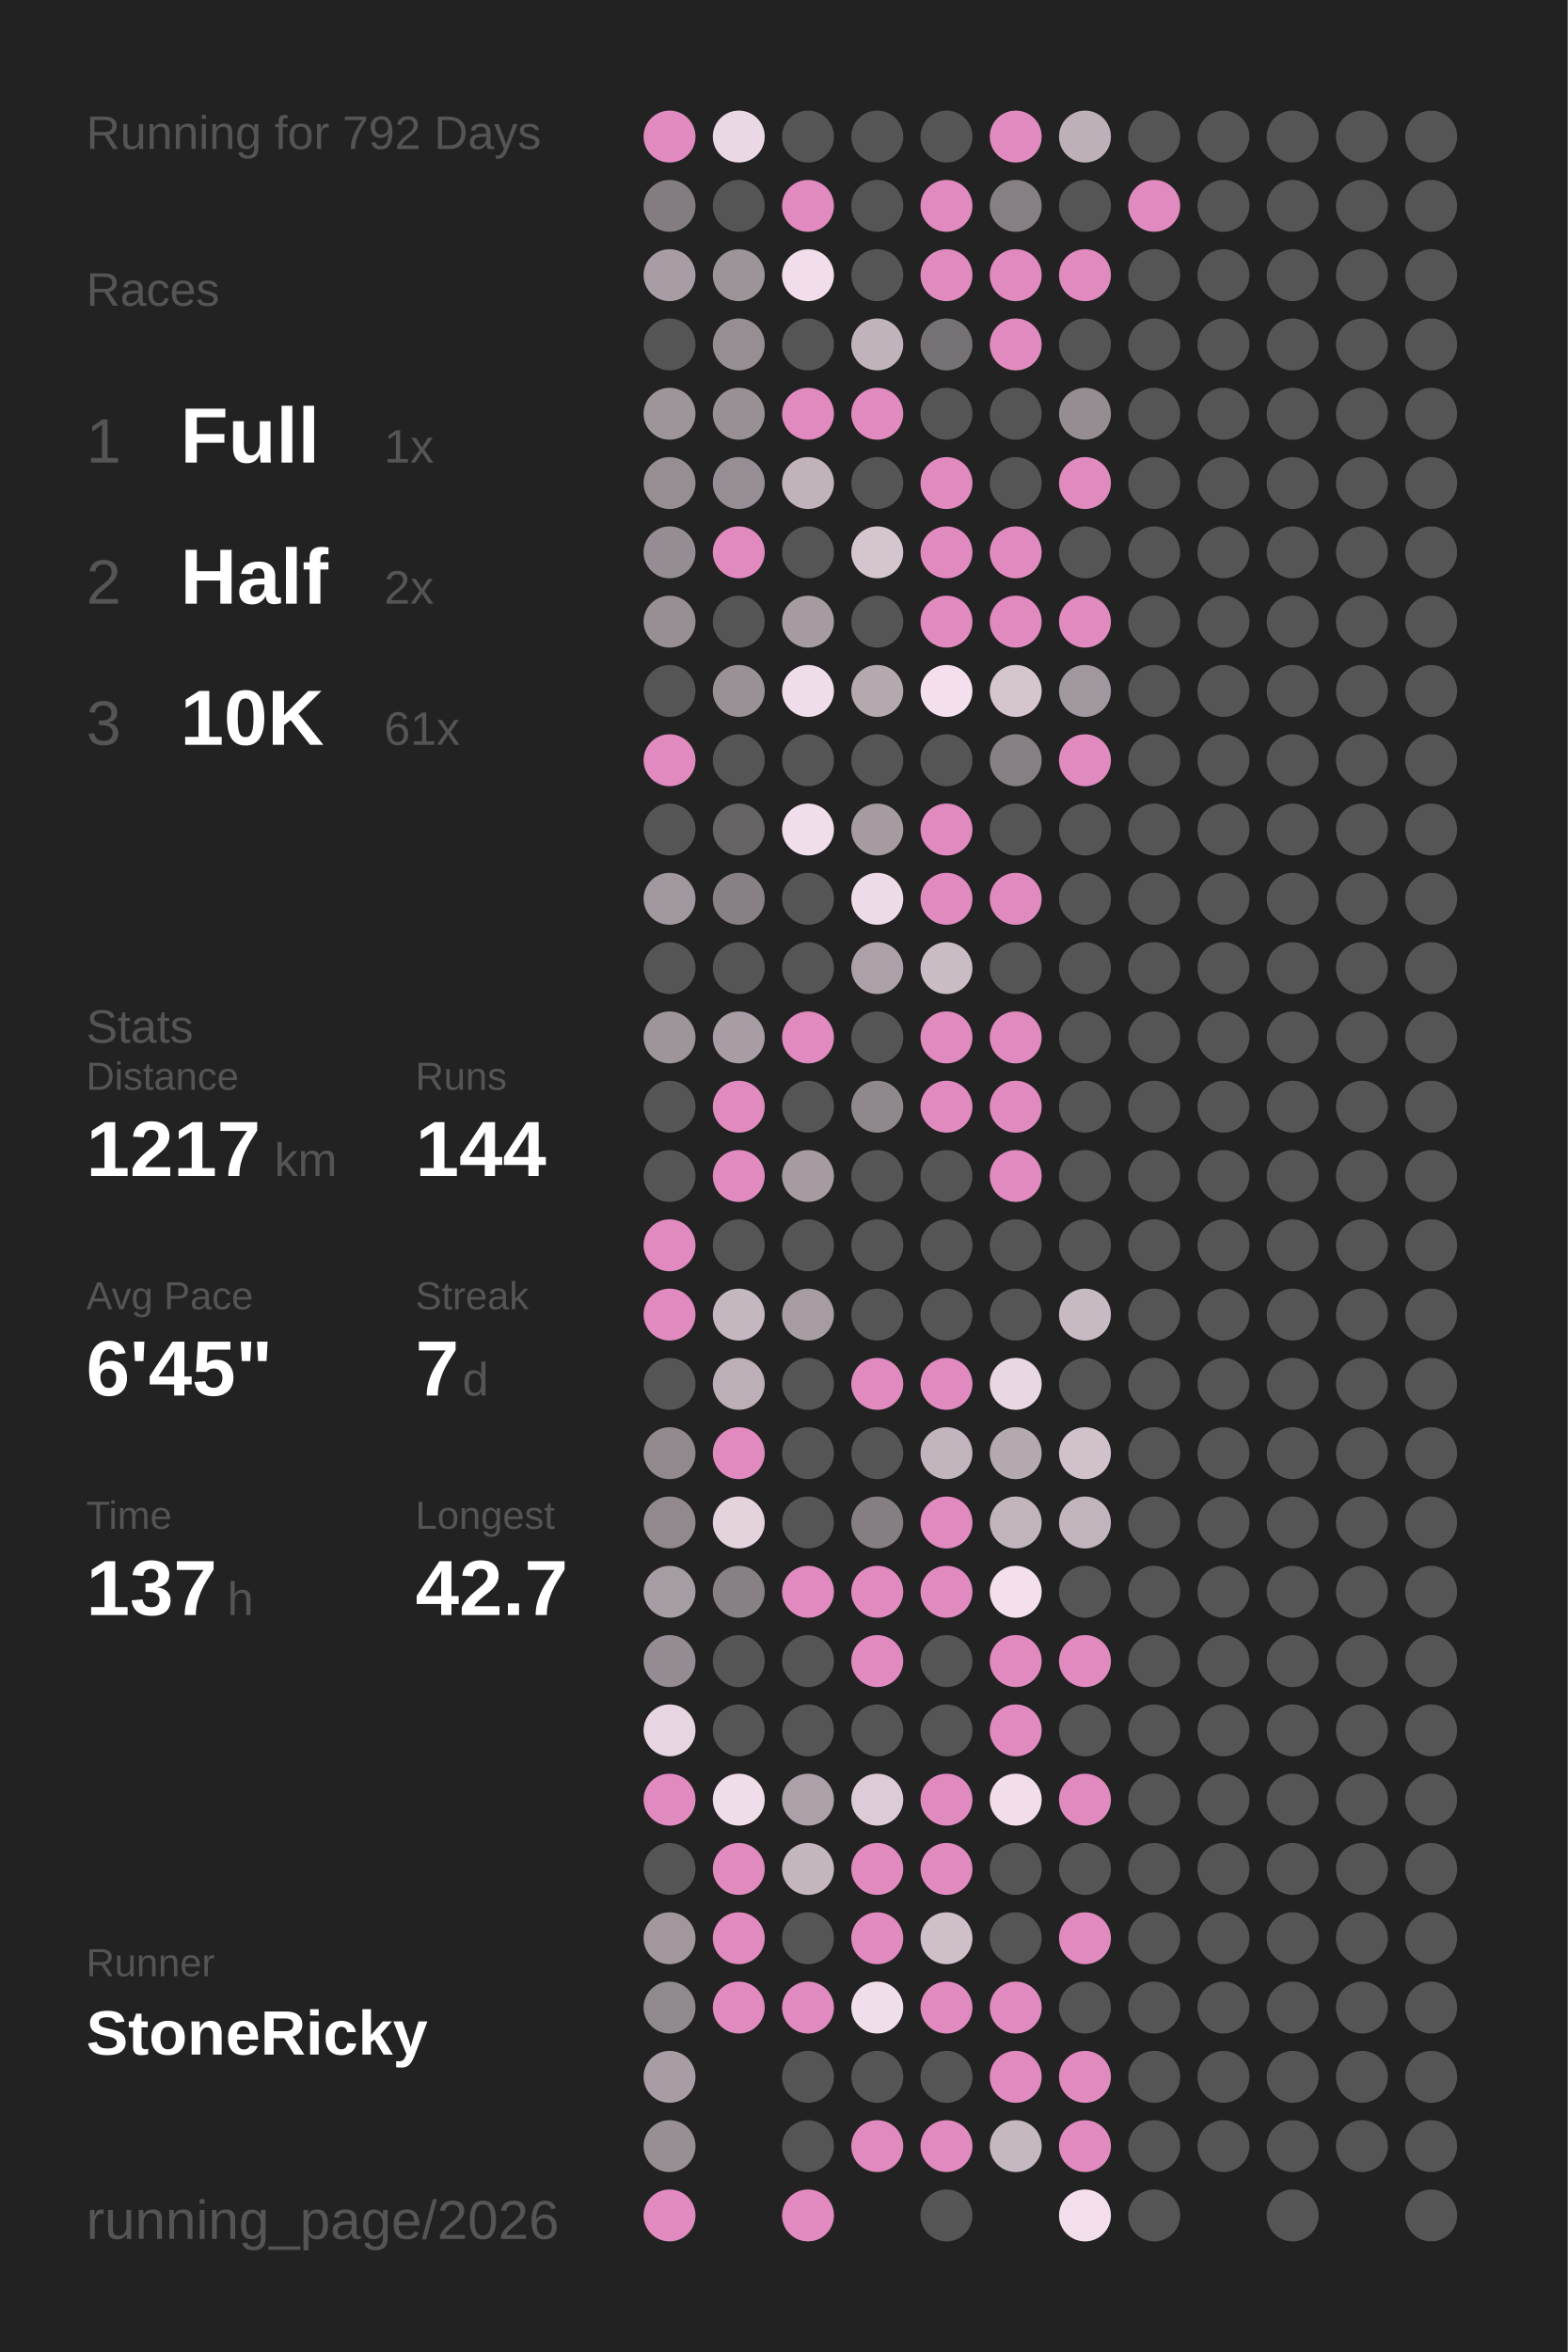
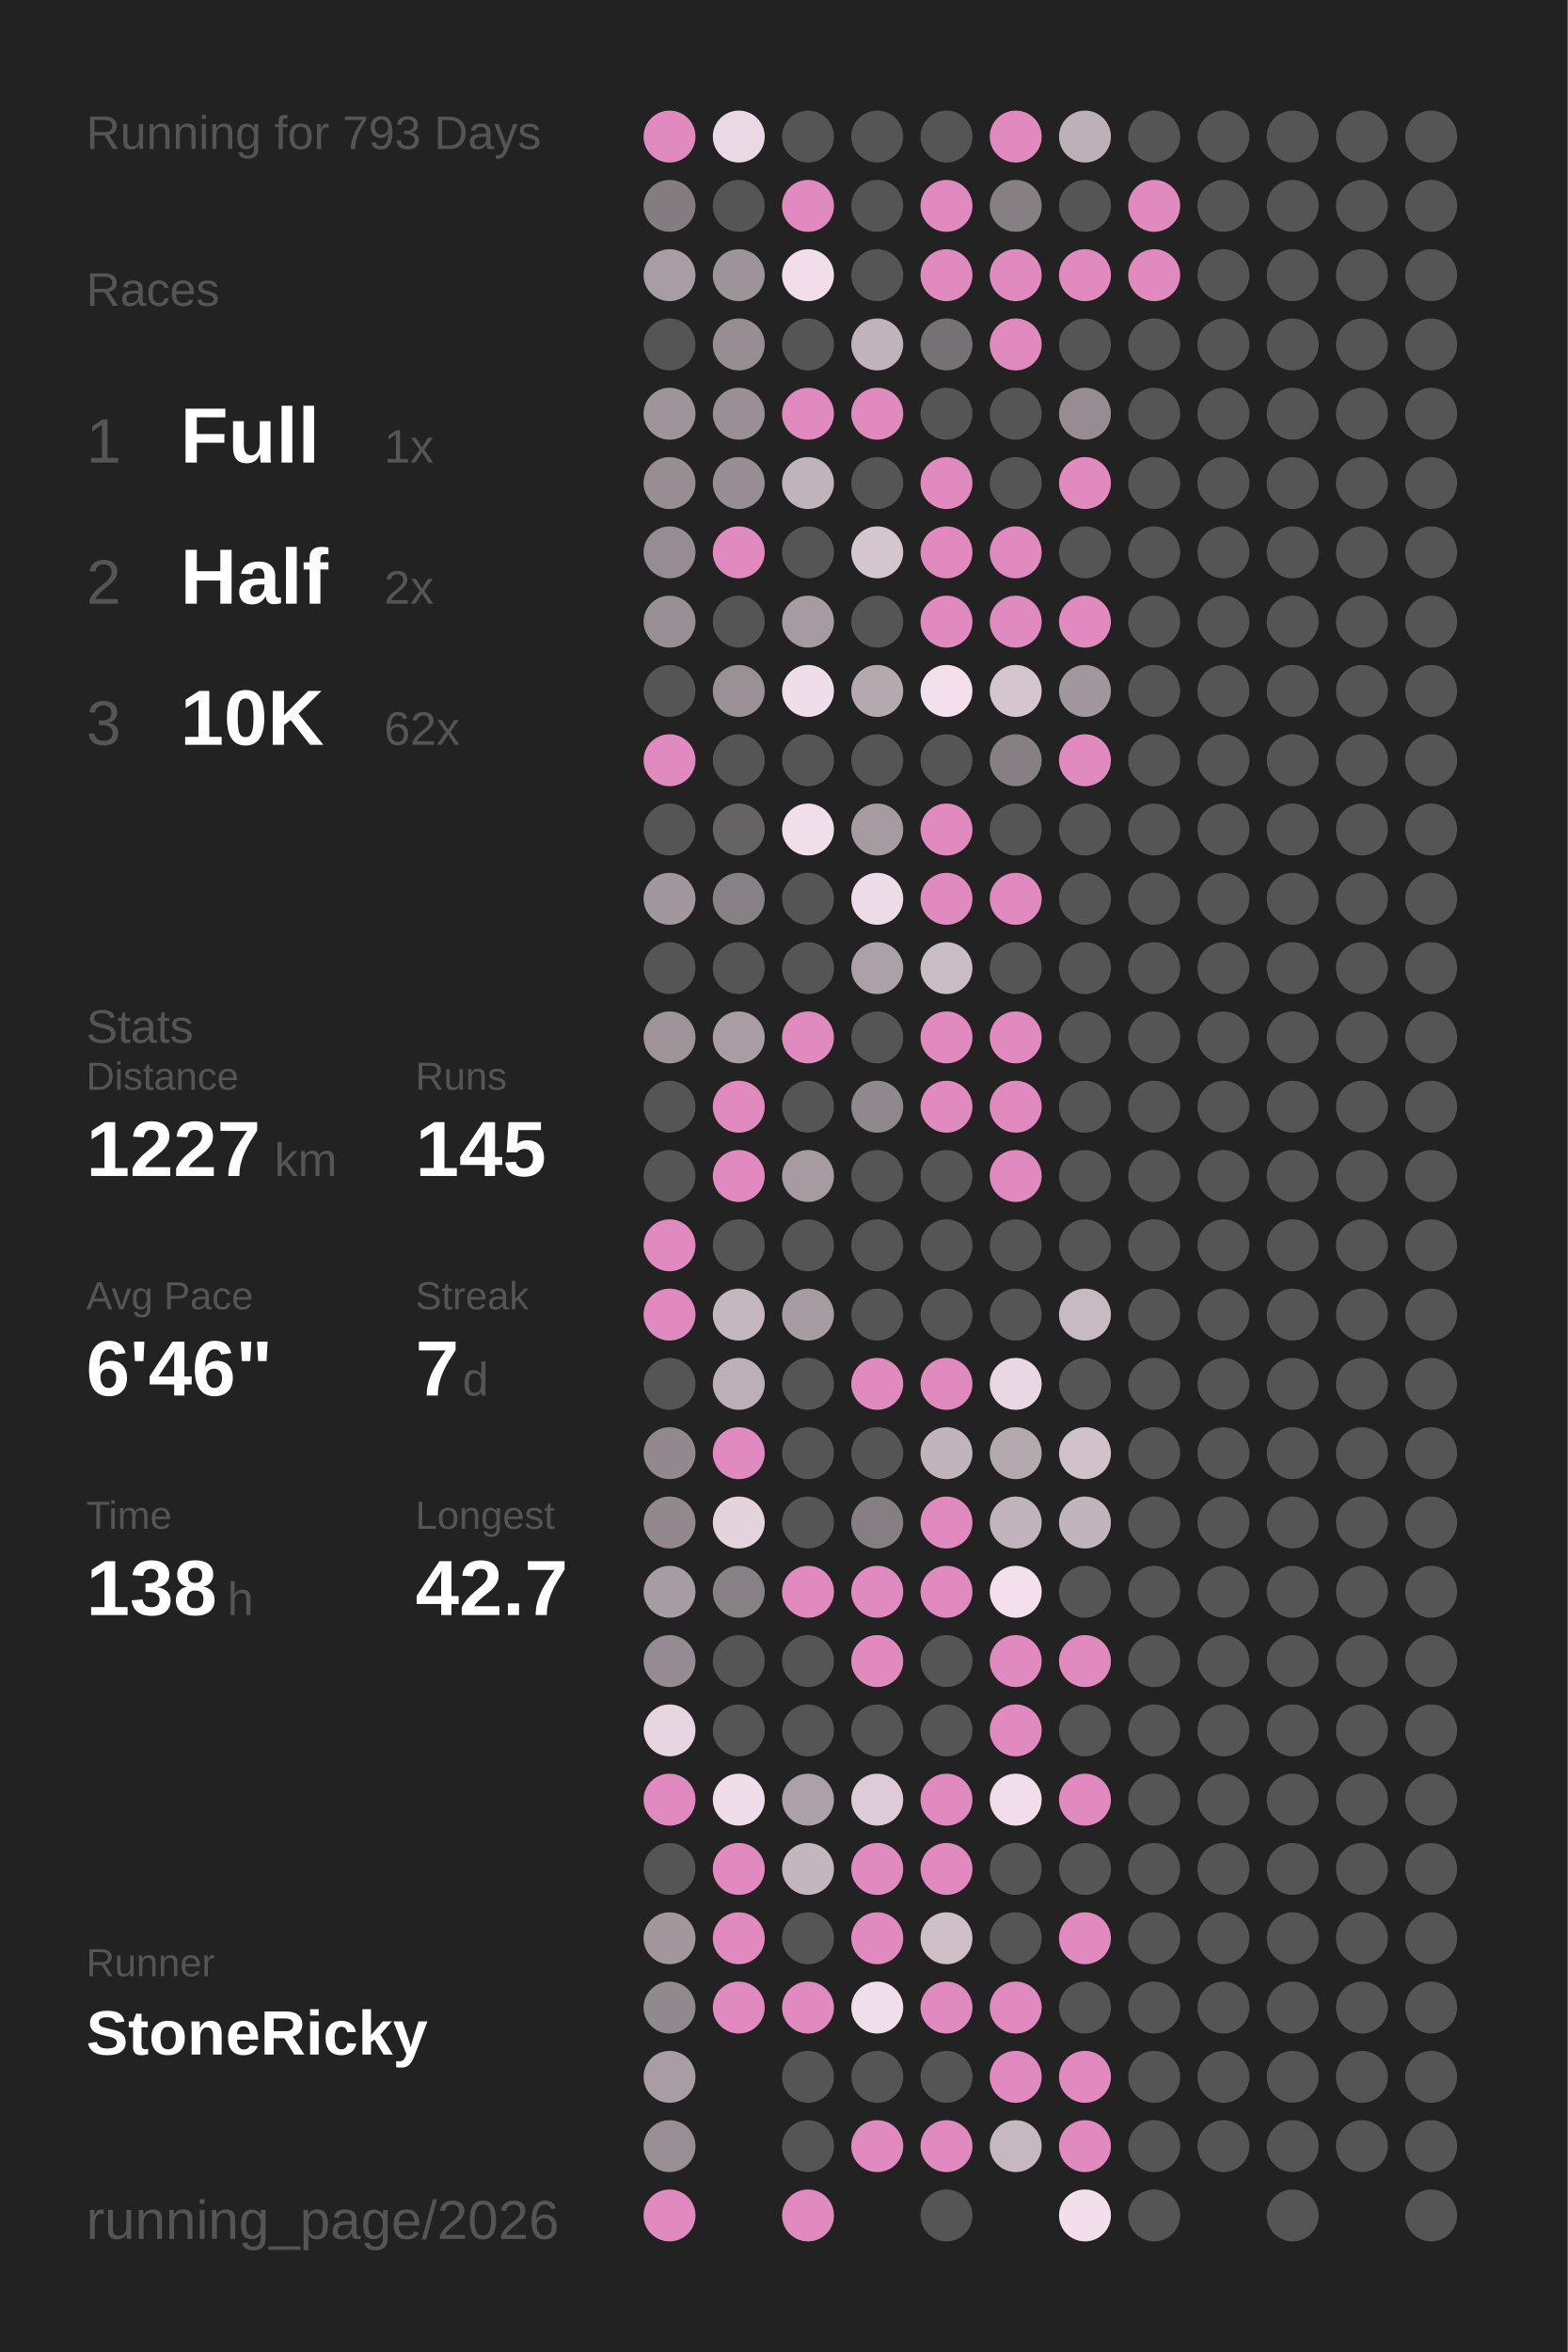
<svg xmlns="http://www.w3.org/2000/svg" baseProfile="full" height="300mm" version="1.1" viewBox="0,0,200,300" width="200mm">
  <defs />
  <rect fill="#222222" height="300" width="200" x="0" y="0" />
-   <text fill="#555555" style="font-size:6px; font-family:Arial;" x="11" y="19">Running for 792 Days</text>
+   <text fill="#555555" style="font-size:6px; font-family:Arial;" x="11" y="19">Running for 793 Days</text>
  <text fill="#555555" style="font-size:6px; font-family:Arial;" x="11" y="39">Races</text>
  <text fill="#555555" style="font-size:8px; font-family:Arial;" x="11" y="59">1</text>
  <text fill="#FFFFFF" style="font-size:10px; font-family:Arial; font-weight:bold;" x="23" y="59">Full</text>
  <text fill="#555555" style="font-size:6px; font-family:Arial;" x="49" y="59">1x</text>
  <text fill="#555555" style="font-size:8px; font-family:Arial;" x="11" y="77">2</text>
  <text fill="#FFFFFF" style="font-size:10px; font-family:Arial; font-weight:bold;" x="23" y="77">Half</text>
  <text fill="#555555" style="font-size:6px; font-family:Arial;" x="49" y="77">2x</text>
  <text fill="#555555" style="font-size:8px; font-family:Arial;" x="11" y="95">3</text>
  <text fill="#FFFFFF" style="font-size:10px; font-family:Arial; font-weight:bold;" x="23" y="95">10K</text>
-   <text fill="#555555" style="font-size:6px; font-family:Arial;" x="49" y="95">61x</text>
+   <text fill="#555555" style="font-size:6px; font-family:Arial;" x="49" y="95">62x</text>
  <text fill="#555555" style="font-size:6px; font-family:Arial;" x="11" y="133">Stats</text>
  <text fill="#555555" style="font-size:5px; font-family:Arial;" x="11" y="139">Distance</text>
-   <text fill="#FFFFFF" style="font-size:10px; font-family:Arial; font-weight:bold;" x="11" y="150">1217</text>
+   <text fill="#FFFFFF" style="font-size:10px; font-family:Arial; font-weight:bold;" x="11" y="150">1227</text>
  <text fill="#555555" style="font-size:6px; font-family:Arial;" x="35" y="150">km</text>
  <text fill="#555555" style="font-size:5px; font-family:Arial;" x="53" y="139">Runs</text>
-   <text fill="#FFFFFF" style="font-size:10px; font-family:Arial; font-weight:bold;" x="53" y="150">144</text>
+   <text fill="#FFFFFF" style="font-size:10px; font-family:Arial; font-weight:bold;" x="53" y="150">145</text>
  <text fill="#555555" style="font-size:5px; font-family:Arial;" x="11" y="167">Avg Pace</text>
-   <text fill="#FFFFFF" style="font-size:10px; font-family:Arial; font-weight:bold;" x="11" y="178">6'45"</text>
+   <text fill="#FFFFFF" style="font-size:10px; font-family:Arial; font-weight:bold;" x="11" y="178">6'46"</text>
  <text fill="#555555" style="font-size:5px; font-family:Arial;" x="53" y="167">Streak</text>
  <text fill="#FFFFFF" style="font-size:10px; font-family:Arial; font-weight:bold;" x="53" y="178">7</text>
  <text fill="#555555" style="font-size:6px; font-family:Arial;" x="59" y="178">d</text>
  <text fill="#555555" style="font-size:5px; font-family:Arial;" x="11" y="195">Time</text>
-   <text fill="#FFFFFF" style="font-size:10px; font-family:Arial; font-weight:bold;" x="11" y="206">137</text>
+   <text fill="#FFFFFF" style="font-size:10px; font-family:Arial; font-weight:bold;" x="11" y="206">138</text>
  <text fill="#555555" style="font-size:6px; font-family:Arial;" x="29" y="206">h</text>
  <text fill="#555555" style="font-size:5px; font-family:Arial;" x="53" y="195">Longest</text>
  <text fill="#FFFFFF" style="font-size:10px; font-family:Arial; font-weight:bold;" x="53" y="206">42.7</text>
  <text fill="#555555" style="font-size:5px; font-family:Arial;" x="11" y="252.065">Runner</text>
  <text fill="#FFFFFF" style="font-size:8px; font-family:Arial; font-weight:bold;" x="11" y="262.065">StoneRicky</text>
  <text fill="#555555" style="font-size:7px; font-family:Arial;" x="11" y="285.581">running_page/2026</text>
  <circle cx="85.417" cy="17.419" fill="#E18ABF" r="3.312" />
  <circle cx="85.417" cy="26.258" fill="#837d81" r="3.312" />
  <circle cx="85.417" cy="35.097" fill="#a89da4" r="3.312" />
  <circle cx="85.417" cy="43.935" fill="#555555" r="3.312" />
  <circle cx="85.417" cy="52.774" fill="#9e959b" r="3.312" />
  <circle cx="85.417" cy="61.613" fill="#968e93" r="3.312" />
  <circle cx="85.417" cy="70.452" fill="#958d93" r="3.312" />
  <circle cx="85.417" cy="79.29" fill="#978f94" r="3.312" />
  <circle cx="85.417" cy="88.129" fill="#555555" r="3.312" />
  <circle cx="85.417" cy="96.968" fill="#E18ABF" r="3.312" />
  <circle cx="85.417" cy="105.806" fill="#555555" r="3.312" />
  <circle cx="85.417" cy="114.645" fill="#a1979e" r="3.312" />
  <circle cx="85.417" cy="123.484" fill="#555555" r="3.312" />
  <circle cx="85.417" cy="132.323" fill="#9e959b" r="3.312" />
  <circle cx="85.417" cy="141.161" fill="#555555" r="3.312" />
  <circle cx="85.417" cy="150" fill="#555555" r="3.312" />
  <circle cx="85.417" cy="158.839" fill="#E18ABF" r="3.312" />
  <circle cx="85.417" cy="167.677" fill="#E18ABF" r="3.312" />
  <circle cx="85.417" cy="176.516" fill="#555555" r="3.312" />
  <circle cx="85.417" cy="185.355" fill="#91898e" r="3.312" />
  <circle cx="85.417" cy="194.194" fill="#91898e" r="3.312" />
  <circle cx="85.417" cy="203.032" fill="#a69ca3" r="3.312" />
  <circle cx="85.417" cy="211.871" fill="#948c92" r="3.312" />
  <circle cx="85.417" cy="220.71" fill="#e7d5e1" r="3.312" />
  <circle cx="85.417" cy="229.548" fill="#E18ABF" r="3.312" />
  <circle cx="85.417" cy="238.387" fill="#555555" r="3.312" />
  <circle cx="85.417" cy="247.226" fill="#a1979d" r="3.312" />
  <circle cx="85.417" cy="256.065" fill="#90898e" r="3.312" />
  <circle cx="85.417" cy="264.903" fill="#a89da4" r="3.312" />
  <circle cx="85.417" cy="273.742" fill="#988f95" r="3.312" />
  <circle cx="85.417" cy="282.581" fill="#E18ABF" r="3.312" />
  <circle cx="94.25" cy="17.419" fill="#ebd8e5" r="3.312" />
  <circle cx="94.25" cy="26.258" fill="#555555" r="3.312" />
  <circle cx="94.25" cy="35.097" fill="#9d949a" r="3.312" />
  <circle cx="94.25" cy="43.935" fill="#978e94" r="3.312" />
  <circle cx="94.25" cy="52.774" fill="#999096" r="3.312" />
  <circle cx="94.25" cy="61.613" fill="#968e94" r="3.312" />
  <circle cx="94.25" cy="70.452" fill="#E18ABF" r="3.312" />
  <circle cx="94.25" cy="79.29" fill="#555555" r="3.312" />
  <circle cx="94.25" cy="88.129" fill="#9a9197" r="3.312" />
  <circle cx="94.25" cy="96.968" fill="#555555" r="3.312" />
  <circle cx="94.25" cy="105.806" fill="#656364" r="3.312" />
  <circle cx="94.25" cy="114.645" fill="#878085" r="3.312" />
  <circle cx="94.25" cy="123.484" fill="#555555" r="3.312" />
  <circle cx="94.25" cy="132.323" fill="#a89da4" r="3.312" />
  <circle cx="94.25" cy="141.161" fill="#E18ABF" r="3.312" />
  <circle cx="94.25" cy="150" fill="#E18ABF" r="3.312" />
  <circle cx="94.25" cy="158.839" fill="#555555" r="3.312" />
  <circle cx="94.25" cy="167.677" fill="#c5b7c0" r="3.312" />
  <circle cx="94.25" cy="176.516" fill="#bcafb8" r="3.312" />
  <circle cx="94.25" cy="185.355" fill="#E18ABF" r="3.312" />
  <circle cx="94.25" cy="194.194" fill="#e4d2dd" r="3.312" />
  <circle cx="94.25" cy="203.032" fill="#878085" r="3.312" />
  <circle cx="94.25" cy="211.871" fill="#555555" r="3.312" />
  <circle cx="94.25" cy="220.71" fill="#555555" r="3.312" />
  <circle cx="94.25" cy="229.548" fill="#f0ddea" r="3.312" />
  <circle cx="94.25" cy="238.387" fill="#E18ABF" r="3.312" />
  <circle cx="94.25" cy="247.226" fill="#E18ABF" r="3.312" />
  <circle cx="94.25" cy="256.065" fill="#E18ABF" r="3.312" />
  <circle cx="103.083" cy="17.419" fill="#555555" r="3.312" />
  <circle cx="103.083" cy="26.258" fill="#E18ABF" r="3.312" />
  <circle cx="103.083" cy="35.097" fill="#f1deea" r="3.312" />
  <circle cx="103.083" cy="43.935" fill="#555555" r="3.312" />
  <circle cx="103.083" cy="52.774" fill="#E18ABF" r="3.312" />
  <circle cx="103.083" cy="61.613" fill="#c1b3bc" r="3.312" />
  <circle cx="103.083" cy="70.452" fill="#555555" r="3.312" />
  <circle cx="103.083" cy="79.29" fill="#a59ba1" r="3.312" />
  <circle cx="103.083" cy="88.129" fill="#f0ddea" r="3.312" />
  <circle cx="103.083" cy="96.968" fill="#555555" r="3.312" />
  <circle cx="103.083" cy="105.806" fill="#f1deeb" r="3.312" />
  <circle cx="103.083" cy="114.645" fill="#555555" r="3.312" />
  <circle cx="103.083" cy="123.484" fill="#555555" r="3.312" />
  <circle cx="103.083" cy="132.323" fill="#E18ABF" r="3.312" />
  <circle cx="103.083" cy="141.161" fill="#555555" r="3.312" />
  <circle cx="103.083" cy="150" fill="#a59ba1" r="3.312" />
  <circle cx="103.083" cy="158.839" fill="#555555" r="3.312" />
  <circle cx="103.083" cy="167.677" fill="#a69ca2" r="3.312" />
  <circle cx="103.083" cy="176.516" fill="#555555" r="3.312" />
  <circle cx="103.083" cy="185.355" fill="#555555" r="3.312" />
  <circle cx="103.083" cy="194.194" fill="#555555" r="3.312" />
  <circle cx="103.083" cy="203.032" fill="#E18ABF" r="3.312" />
  <circle cx="103.083" cy="211.871" fill="#555555" r="3.312" />
  <circle cx="103.083" cy="220.71" fill="#555555" r="3.312" />
  <circle cx="103.083" cy="229.548" fill="#aca1a8" r="3.312" />
  <circle cx="103.083" cy="238.387" fill="#c4b6bf" r="3.312" />
  <circle cx="103.083" cy="247.226" fill="#555555" r="3.312" />
  <circle cx="103.083" cy="256.065" fill="#E18ABF" r="3.312" />
  <circle cx="103.083" cy="264.903" fill="#555555" r="3.312" />
  <circle cx="103.083" cy="273.742" fill="#555555" r="3.312" />
  <circle cx="103.083" cy="282.581" fill="#E18ABF" r="3.312" />
  <circle cx="111.917" cy="17.419" fill="#555555" r="3.312" />
  <circle cx="111.917" cy="26.258" fill="#555555" r="3.312" />
  <circle cx="111.917" cy="35.097" fill="#555555" r="3.312" />
  <circle cx="111.917" cy="43.935" fill="#c1b3bc" r="3.312" />
  <circle cx="111.917" cy="52.774" fill="#E18ABF" r="3.312" />
  <circle cx="111.917" cy="61.613" fill="#555555" r="3.312" />
  <circle cx="111.917" cy="70.452" fill="#d5c5cf" r="3.312" />
  <circle cx="111.917" cy="79.29" fill="#555555" r="3.312" />
  <circle cx="111.917" cy="88.129" fill="#b5a9b0" r="3.312" />
  <circle cx="111.917" cy="96.968" fill="#555555" r="3.312" />
  <circle cx="111.917" cy="105.806" fill="#a59ba1" r="3.312" />
  <circle cx="111.917" cy="114.645" fill="#eedbe8" r="3.312" />
  <circle cx="111.917" cy="123.484" fill="#aca1a8" r="3.312" />
  <circle cx="111.917" cy="132.323" fill="#555555" r="3.312" />
  <circle cx="111.917" cy="141.161" fill="#8f888d" r="3.312" />
  <circle cx="111.917" cy="150" fill="#555555" r="3.312" />
  <circle cx="111.917" cy="158.839" fill="#555555" r="3.312" />
  <circle cx="111.917" cy="167.677" fill="#555555" r="3.312" />
  <circle cx="111.917" cy="176.516" fill="#E18ABF" r="3.312" />
  <circle cx="111.917" cy="185.355" fill="#555555" r="3.312" />
  <circle cx="111.917" cy="194.194" fill="#857f83" r="3.312" />
  <circle cx="111.917" cy="203.032" fill="#E18ABF" r="3.312" />
  <circle cx="111.917" cy="211.871" fill="#E18ABF" r="3.312" />
  <circle cx="111.917" cy="220.71" fill="#555555" r="3.312" />
  <circle cx="111.917" cy="229.548" fill="#ddccd7" r="3.312" />
  <circle cx="111.917" cy="238.387" fill="#E18ABF" r="3.312" />
  <circle cx="111.917" cy="247.226" fill="#E18ABF" r="3.312" />
  <circle cx="111.917" cy="256.065" fill="#f1deeb" r="3.312" />
  <circle cx="111.917" cy="264.903" fill="#555555" r="3.312" />
  <circle cx="111.917" cy="273.742" fill="#E18ABF" r="3.312" />
  <circle cx="120.75" cy="17.419" fill="#555555" r="3.312" />
  <circle cx="120.75" cy="26.258" fill="#E18ABF" r="3.312" />
  <circle cx="120.75" cy="35.097" fill="#E18ABF" r="3.312" />
  <circle cx="120.75" cy="43.935" fill="#767174" r="3.312" />
  <circle cx="120.75" cy="52.774" fill="#555555" r="3.312" />
  <circle cx="120.75" cy="61.613" fill="#E18ABF" r="3.312" />
  <circle cx="120.75" cy="70.452" fill="#E18ABF" r="3.312" />
  <circle cx="120.75" cy="79.29" fill="#E18ABF" r="3.312" />
  <circle cx="120.75" cy="88.129" fill="#f4e0ed" r="3.312" />
  <circle cx="120.75" cy="96.968" fill="#555555" r="3.312" />
  <circle cx="120.75" cy="105.806" fill="#E18ABF" r="3.312" />
  <circle cx="120.75" cy="114.645" fill="#E18ABF" r="3.312" />
  <circle cx="120.75" cy="123.484" fill="#cabcc5" r="3.312" />
  <circle cx="120.75" cy="132.323" fill="#E18ABF" r="3.312" />
  <circle cx="120.75" cy="141.161" fill="#E18ABF" r="3.312" />
  <circle cx="120.75" cy="150" fill="#555555" r="3.312" />
  <circle cx="120.75" cy="158.839" fill="#555555" r="3.312" />
  <circle cx="120.75" cy="167.677" fill="#555555" r="3.312" />
  <circle cx="120.75" cy="176.516" fill="#E18ABF" r="3.312" />
  <circle cx="120.75" cy="185.355" fill="#c2b4bd" r="3.312" />
  <circle cx="120.75" cy="194.194" fill="#E18ABF" r="3.312" />
  <circle cx="120.75" cy="203.032" fill="#E18ABF" r="3.312" />
  <circle cx="120.75" cy="211.871" fill="#555555" r="3.312" />
  <circle cx="120.75" cy="220.71" fill="#555555" r="3.312" />
  <circle cx="120.75" cy="229.548" fill="#E18ABF" r="3.312" />
  <circle cx="120.75" cy="238.387" fill="#E18ABF" r="3.312" />
  <circle cx="120.75" cy="247.226" fill="#cfbfc9" r="3.312" />
  <circle cx="120.75" cy="256.065" fill="#E18ABF" r="3.312" />
  <circle cx="120.75" cy="264.903" fill="#555555" r="3.312" />
  <circle cx="120.75" cy="273.742" fill="#E18ABF" r="3.312" />
  <circle cx="120.75" cy="282.581" fill="#555555" r="3.312" />
  <circle cx="129.583" cy="17.419" fill="#E18ABF" r="3.312" />
  <circle cx="129.583" cy="26.258" fill="#868084" r="3.312" />
  <circle cx="129.583" cy="35.097" fill="#E18ABF" r="3.312" />
  <circle cx="129.583" cy="43.935" fill="#E18ABF" r="3.312" />
  <circle cx="129.583" cy="52.774" fill="#555555" r="3.312" />
  <circle cx="129.583" cy="61.613" fill="#555555" r="3.312" />
  <circle cx="129.583" cy="70.452" fill="#E18ABF" r="3.312" />
  <circle cx="129.583" cy="79.29" fill="#E18ABF" r="3.312" />
  <circle cx="129.583" cy="88.129" fill="#d5c5cf" r="3.312" />
  <circle cx="129.583" cy="96.968" fill="#868084" r="3.312" />
  <circle cx="129.583" cy="105.806" fill="#555555" r="3.312" />
  <circle cx="129.583" cy="114.645" fill="#E18ABF" r="3.312" />
  <circle cx="129.583" cy="123.484" fill="#555555" r="3.312" />
  <circle cx="129.583" cy="132.323" fill="#E18ABF" r="3.312" />
  <circle cx="129.583" cy="141.161" fill="#E18ABF" r="3.312" />
  <circle cx="129.583" cy="150" fill="#E18ABF" r="3.312" />
  <circle cx="129.583" cy="158.839" fill="#555555" r="3.312" />
  <circle cx="129.583" cy="167.677" fill="#555555" r="3.312" />
  <circle cx="129.583" cy="176.516" fill="#e9d7e3" r="3.312" />
  <circle cx="129.583" cy="185.355" fill="#b5a9b0" r="3.312" />
  <circle cx="129.583" cy="194.194" fill="#c1b4bd" r="3.312" />
  <circle cx="129.583" cy="203.032" fill="#f4e0ed" r="3.312" />
  <circle cx="129.583" cy="211.871" fill="#E18ABF" r="3.312" />
  <circle cx="129.583" cy="220.71" fill="#E18ABF" r="3.312" />
  <circle cx="129.583" cy="229.548" fill="#f2deeb" r="3.312" />
  <circle cx="129.583" cy="238.387" fill="#555555" r="3.312" />
  <circle cx="129.583" cy="247.226" fill="#555555" r="3.312" />
  <circle cx="129.583" cy="256.065" fill="#E18ABF" r="3.312" />
  <circle cx="129.583" cy="264.903" fill="#E18ABF" r="3.312" />
  <circle cx="129.583" cy="273.742" fill="#c6b8c1" r="3.312" />
  <circle cx="138.417" cy="17.419" fill="#bdb0b9" r="3.312" />
  <circle cx="138.417" cy="26.258" fill="#555555" r="3.312" />
  <circle cx="138.417" cy="35.097" fill="#E18ABF" r="3.312" />
  <circle cx="138.417" cy="43.935" fill="#555555" r="3.312" />
  <circle cx="138.417" cy="52.774" fill="#958d92" r="3.312" />
  <circle cx="138.417" cy="61.613" fill="#E18ABF" r="3.312" />
  <circle cx="138.417" cy="70.452" fill="#555555" r="3.312" />
  <circle cx="138.417" cy="79.29" fill="#E18ABF" r="3.312" />
  <circle cx="138.417" cy="88.129" fill="#a1979e" r="3.312" />
  <circle cx="138.417" cy="96.968" fill="#E18ABF" r="3.312" />
  <circle cx="138.417" cy="105.806" fill="#555555" r="3.312" />
  <circle cx="138.417" cy="114.645" fill="#555555" r="3.312" />
  <circle cx="138.417" cy="123.484" fill="#555555" r="3.312" />
  <circle cx="138.417" cy="132.323" fill="#555555" r="3.312" />
  <circle cx="138.417" cy="141.161" fill="#555555" r="3.312" />
  <circle cx="138.417" cy="150" fill="#555555" r="3.312" />
  <circle cx="138.417" cy="158.839" fill="#555555" r="3.312" />
  <circle cx="138.417" cy="167.677" fill="#c8bac3" r="3.312" />
  <circle cx="138.417" cy="176.516" fill="#555555" r="3.312" />
  <circle cx="138.417" cy="185.355" fill="#d1c1cb" r="3.312" />
  <circle cx="138.417" cy="194.194" fill="#c2b4bd" r="3.312" />
  <circle cx="138.417" cy="203.032" fill="#555555" r="3.312" />
  <circle cx="138.417" cy="211.871" fill="#E18ABF" r="3.312" />
  <circle cx="138.417" cy="220.71" fill="#555555" r="3.312" />
  <circle cx="138.417" cy="229.548" fill="#E18ABF" r="3.312" />
  <circle cx="138.417" cy="238.387" fill="#555555" r="3.312" />
  <circle cx="138.417" cy="247.226" fill="#E18ABF" r="3.312" />
  <circle cx="138.417" cy="256.065" fill="#555555" r="3.312" />
  <circle cx="138.417" cy="264.903" fill="#E18ABF" r="3.312" />
  <circle cx="138.417" cy="273.742" fill="#E18ABF" r="3.312" />
  <circle cx="138.417" cy="282.581" fill="#f3dfec" r="3.312" />
  <circle cx="147.25" cy="17.419" fill="#555555" r="3.312" />
  <circle cx="147.25" cy="26.258" fill="#E18ABF" r="3.312" />
-   <circle cx="147.25" cy="35.097" fill="#555555" r="3.312" />
+   <circle cx="147.25" cy="35.097" fill="#E18ABF" r="3.312" />
  <circle cx="147.25" cy="43.935" fill="#555555" r="3.312" />
  <circle cx="147.25" cy="52.774" fill="#555555" r="3.312" />
  <circle cx="147.25" cy="61.613" fill="#555555" r="3.312" />
  <circle cx="147.25" cy="70.452" fill="#555555" r="3.312" />
  <circle cx="147.25" cy="79.29" fill="#555555" r="3.312" />
  <circle cx="147.25" cy="88.129" fill="#555555" r="3.312" />
  <circle cx="147.25" cy="96.968" fill="#555555" r="3.312" />
  <circle cx="147.25" cy="105.806" fill="#555555" r="3.312" />
  <circle cx="147.25" cy="114.645" fill="#555555" r="3.312" />
  <circle cx="147.25" cy="123.484" fill="#555555" r="3.312" />
  <circle cx="147.25" cy="132.323" fill="#555555" r="3.312" />
  <circle cx="147.25" cy="141.161" fill="#555555" r="3.312" />
  <circle cx="147.25" cy="150" fill="#555555" r="3.312" />
  <circle cx="147.25" cy="158.839" fill="#555555" r="3.312" />
  <circle cx="147.25" cy="167.677" fill="#555555" r="3.312" />
  <circle cx="147.25" cy="176.516" fill="#555555" r="3.312" />
  <circle cx="147.25" cy="185.355" fill="#555555" r="3.312" />
  <circle cx="147.25" cy="194.194" fill="#555555" r="3.312" />
  <circle cx="147.25" cy="203.032" fill="#555555" r="3.312" />
  <circle cx="147.25" cy="211.871" fill="#555555" r="3.312" />
  <circle cx="147.25" cy="220.71" fill="#555555" r="3.312" />
  <circle cx="147.25" cy="229.548" fill="#555555" r="3.312" />
  <circle cx="147.25" cy="238.387" fill="#555555" r="3.312" />
  <circle cx="147.25" cy="247.226" fill="#555555" r="3.312" />
  <circle cx="147.25" cy="256.065" fill="#555555" r="3.312" />
  <circle cx="147.25" cy="264.903" fill="#555555" r="3.312" />
  <circle cx="147.25" cy="273.742" fill="#555555" r="3.312" />
  <circle cx="147.25" cy="282.581" fill="#555555" r="3.312" />
  <circle cx="156.083" cy="17.419" fill="#555555" r="3.312" />
  <circle cx="156.083" cy="26.258" fill="#555555" r="3.312" />
  <circle cx="156.083" cy="35.097" fill="#555555" r="3.312" />
  <circle cx="156.083" cy="43.935" fill="#555555" r="3.312" />
  <circle cx="156.083" cy="52.774" fill="#555555" r="3.312" />
  <circle cx="156.083" cy="61.613" fill="#555555" r="3.312" />
  <circle cx="156.083" cy="70.452" fill="#555555" r="3.312" />
  <circle cx="156.083" cy="79.29" fill="#555555" r="3.312" />
  <circle cx="156.083" cy="88.129" fill="#555555" r="3.312" />
  <circle cx="156.083" cy="96.968" fill="#555555" r="3.312" />
  <circle cx="156.083" cy="105.806" fill="#555555" r="3.312" />
  <circle cx="156.083" cy="114.645" fill="#555555" r="3.312" />
  <circle cx="156.083" cy="123.484" fill="#555555" r="3.312" />
  <circle cx="156.083" cy="132.323" fill="#555555" r="3.312" />
  <circle cx="156.083" cy="141.161" fill="#555555" r="3.312" />
  <circle cx="156.083" cy="150" fill="#555555" r="3.312" />
  <circle cx="156.083" cy="158.839" fill="#555555" r="3.312" />
  <circle cx="156.083" cy="167.677" fill="#555555" r="3.312" />
  <circle cx="156.083" cy="176.516" fill="#555555" r="3.312" />
  <circle cx="156.083" cy="185.355" fill="#555555" r="3.312" />
  <circle cx="156.083" cy="194.194" fill="#555555" r="3.312" />
  <circle cx="156.083" cy="203.032" fill="#555555" r="3.312" />
  <circle cx="156.083" cy="211.871" fill="#555555" r="3.312" />
  <circle cx="156.083" cy="220.71" fill="#555555" r="3.312" />
  <circle cx="156.083" cy="229.548" fill="#555555" r="3.312" />
  <circle cx="156.083" cy="238.387" fill="#555555" r="3.312" />
  <circle cx="156.083" cy="247.226" fill="#555555" r="3.312" />
  <circle cx="156.083" cy="256.065" fill="#555555" r="3.312" />
  <circle cx="156.083" cy="264.903" fill="#555555" r="3.312" />
  <circle cx="156.083" cy="273.742" fill="#555555" r="3.312" />
  <circle cx="164.917" cy="17.419" fill="#555555" r="3.312" />
  <circle cx="164.917" cy="26.258" fill="#555555" r="3.312" />
  <circle cx="164.917" cy="35.097" fill="#555555" r="3.312" />
  <circle cx="164.917" cy="43.935" fill="#555555" r="3.312" />
  <circle cx="164.917" cy="52.774" fill="#555555" r="3.312" />
  <circle cx="164.917" cy="61.613" fill="#555555" r="3.312" />
  <circle cx="164.917" cy="70.452" fill="#555555" r="3.312" />
  <circle cx="164.917" cy="79.29" fill="#555555" r="3.312" />
  <circle cx="164.917" cy="88.129" fill="#555555" r="3.312" />
  <circle cx="164.917" cy="96.968" fill="#555555" r="3.312" />
  <circle cx="164.917" cy="105.806" fill="#555555" r="3.312" />
  <circle cx="164.917" cy="114.645" fill="#555555" r="3.312" />
  <circle cx="164.917" cy="123.484" fill="#555555" r="3.312" />
  <circle cx="164.917" cy="132.323" fill="#555555" r="3.312" />
  <circle cx="164.917" cy="141.161" fill="#555555" r="3.312" />
  <circle cx="164.917" cy="150" fill="#555555" r="3.312" />
  <circle cx="164.917" cy="158.839" fill="#555555" r="3.312" />
  <circle cx="164.917" cy="167.677" fill="#555555" r="3.312" />
  <circle cx="164.917" cy="176.516" fill="#555555" r="3.312" />
  <circle cx="164.917" cy="185.355" fill="#555555" r="3.312" />
  <circle cx="164.917" cy="194.194" fill="#555555" r="3.312" />
  <circle cx="164.917" cy="203.032" fill="#555555" r="3.312" />
  <circle cx="164.917" cy="211.871" fill="#555555" r="3.312" />
  <circle cx="164.917" cy="220.71" fill="#555555" r="3.312" />
  <circle cx="164.917" cy="229.548" fill="#555555" r="3.312" />
  <circle cx="164.917" cy="238.387" fill="#555555" r="3.312" />
  <circle cx="164.917" cy="247.226" fill="#555555" r="3.312" />
  <circle cx="164.917" cy="256.065" fill="#555555" r="3.312" />
  <circle cx="164.917" cy="264.903" fill="#555555" r="3.312" />
  <circle cx="164.917" cy="273.742" fill="#555555" r="3.312" />
  <circle cx="164.917" cy="282.581" fill="#555555" r="3.312" />
  <circle cx="173.75" cy="17.419" fill="#555555" r="3.312" />
  <circle cx="173.75" cy="26.258" fill="#555555" r="3.312" />
  <circle cx="173.75" cy="35.097" fill="#555555" r="3.312" />
  <circle cx="173.75" cy="43.935" fill="#555555" r="3.312" />
  <circle cx="173.75" cy="52.774" fill="#555555" r="3.312" />
  <circle cx="173.75" cy="61.613" fill="#555555" r="3.312" />
  <circle cx="173.75" cy="70.452" fill="#555555" r="3.312" />
  <circle cx="173.75" cy="79.29" fill="#555555" r="3.312" />
  <circle cx="173.75" cy="88.129" fill="#555555" r="3.312" />
  <circle cx="173.75" cy="96.968" fill="#555555" r="3.312" />
  <circle cx="173.75" cy="105.806" fill="#555555" r="3.312" />
  <circle cx="173.75" cy="114.645" fill="#555555" r="3.312" />
  <circle cx="173.75" cy="123.484" fill="#555555" r="3.312" />
  <circle cx="173.75" cy="132.323" fill="#555555" r="3.312" />
  <circle cx="173.75" cy="141.161" fill="#555555" r="3.312" />
  <circle cx="173.75" cy="150" fill="#555555" r="3.312" />
  <circle cx="173.75" cy="158.839" fill="#555555" r="3.312" />
  <circle cx="173.75" cy="167.677" fill="#555555" r="3.312" />
  <circle cx="173.75" cy="176.516" fill="#555555" r="3.312" />
  <circle cx="173.75" cy="185.355" fill="#555555" r="3.312" />
  <circle cx="173.75" cy="194.194" fill="#555555" r="3.312" />
  <circle cx="173.75" cy="203.032" fill="#555555" r="3.312" />
  <circle cx="173.75" cy="211.871" fill="#555555" r="3.312" />
  <circle cx="173.75" cy="220.71" fill="#555555" r="3.312" />
  <circle cx="173.75" cy="229.548" fill="#555555" r="3.312" />
  <circle cx="173.75" cy="238.387" fill="#555555" r="3.312" />
  <circle cx="173.75" cy="247.226" fill="#555555" r="3.312" />
  <circle cx="173.75" cy="256.065" fill="#555555" r="3.312" />
  <circle cx="173.75" cy="264.903" fill="#555555" r="3.312" />
  <circle cx="173.75" cy="273.742" fill="#555555" r="3.312" />
  <circle cx="182.583" cy="17.419" fill="#555555" r="3.312" />
  <circle cx="182.583" cy="26.258" fill="#555555" r="3.312" />
  <circle cx="182.583" cy="35.097" fill="#555555" r="3.312" />
  <circle cx="182.583" cy="43.935" fill="#555555" r="3.312" />
  <circle cx="182.583" cy="52.774" fill="#555555" r="3.312" />
  <circle cx="182.583" cy="61.613" fill="#555555" r="3.312" />
  <circle cx="182.583" cy="70.452" fill="#555555" r="3.312" />
  <circle cx="182.583" cy="79.29" fill="#555555" r="3.312" />
  <circle cx="182.583" cy="88.129" fill="#555555" r="3.312" />
  <circle cx="182.583" cy="96.968" fill="#555555" r="3.312" />
  <circle cx="182.583" cy="105.806" fill="#555555" r="3.312" />
  <circle cx="182.583" cy="114.645" fill="#555555" r="3.312" />
  <circle cx="182.583" cy="123.484" fill="#555555" r="3.312" />
  <circle cx="182.583" cy="132.323" fill="#555555" r="3.312" />
  <circle cx="182.583" cy="141.161" fill="#555555" r="3.312" />
  <circle cx="182.583" cy="150" fill="#555555" r="3.312" />
  <circle cx="182.583" cy="158.839" fill="#555555" r="3.312" />
  <circle cx="182.583" cy="167.677" fill="#555555" r="3.312" />
  <circle cx="182.583" cy="176.516" fill="#555555" r="3.312" />
  <circle cx="182.583" cy="185.355" fill="#555555" r="3.312" />
  <circle cx="182.583" cy="194.194" fill="#555555" r="3.312" />
  <circle cx="182.583" cy="203.032" fill="#555555" r="3.312" />
  <circle cx="182.583" cy="211.871" fill="#555555" r="3.312" />
  <circle cx="182.583" cy="220.71" fill="#555555" r="3.312" />
  <circle cx="182.583" cy="229.548" fill="#555555" r="3.312" />
  <circle cx="182.583" cy="238.387" fill="#555555" r="3.312" />
  <circle cx="182.583" cy="247.226" fill="#555555" r="3.312" />
  <circle cx="182.583" cy="256.065" fill="#555555" r="3.312" />
  <circle cx="182.583" cy="264.903" fill="#555555" r="3.312" />
  <circle cx="182.583" cy="273.742" fill="#555555" r="3.312" />
  <circle cx="182.583" cy="282.581" fill="#555555" r="3.312" />
</svg>
